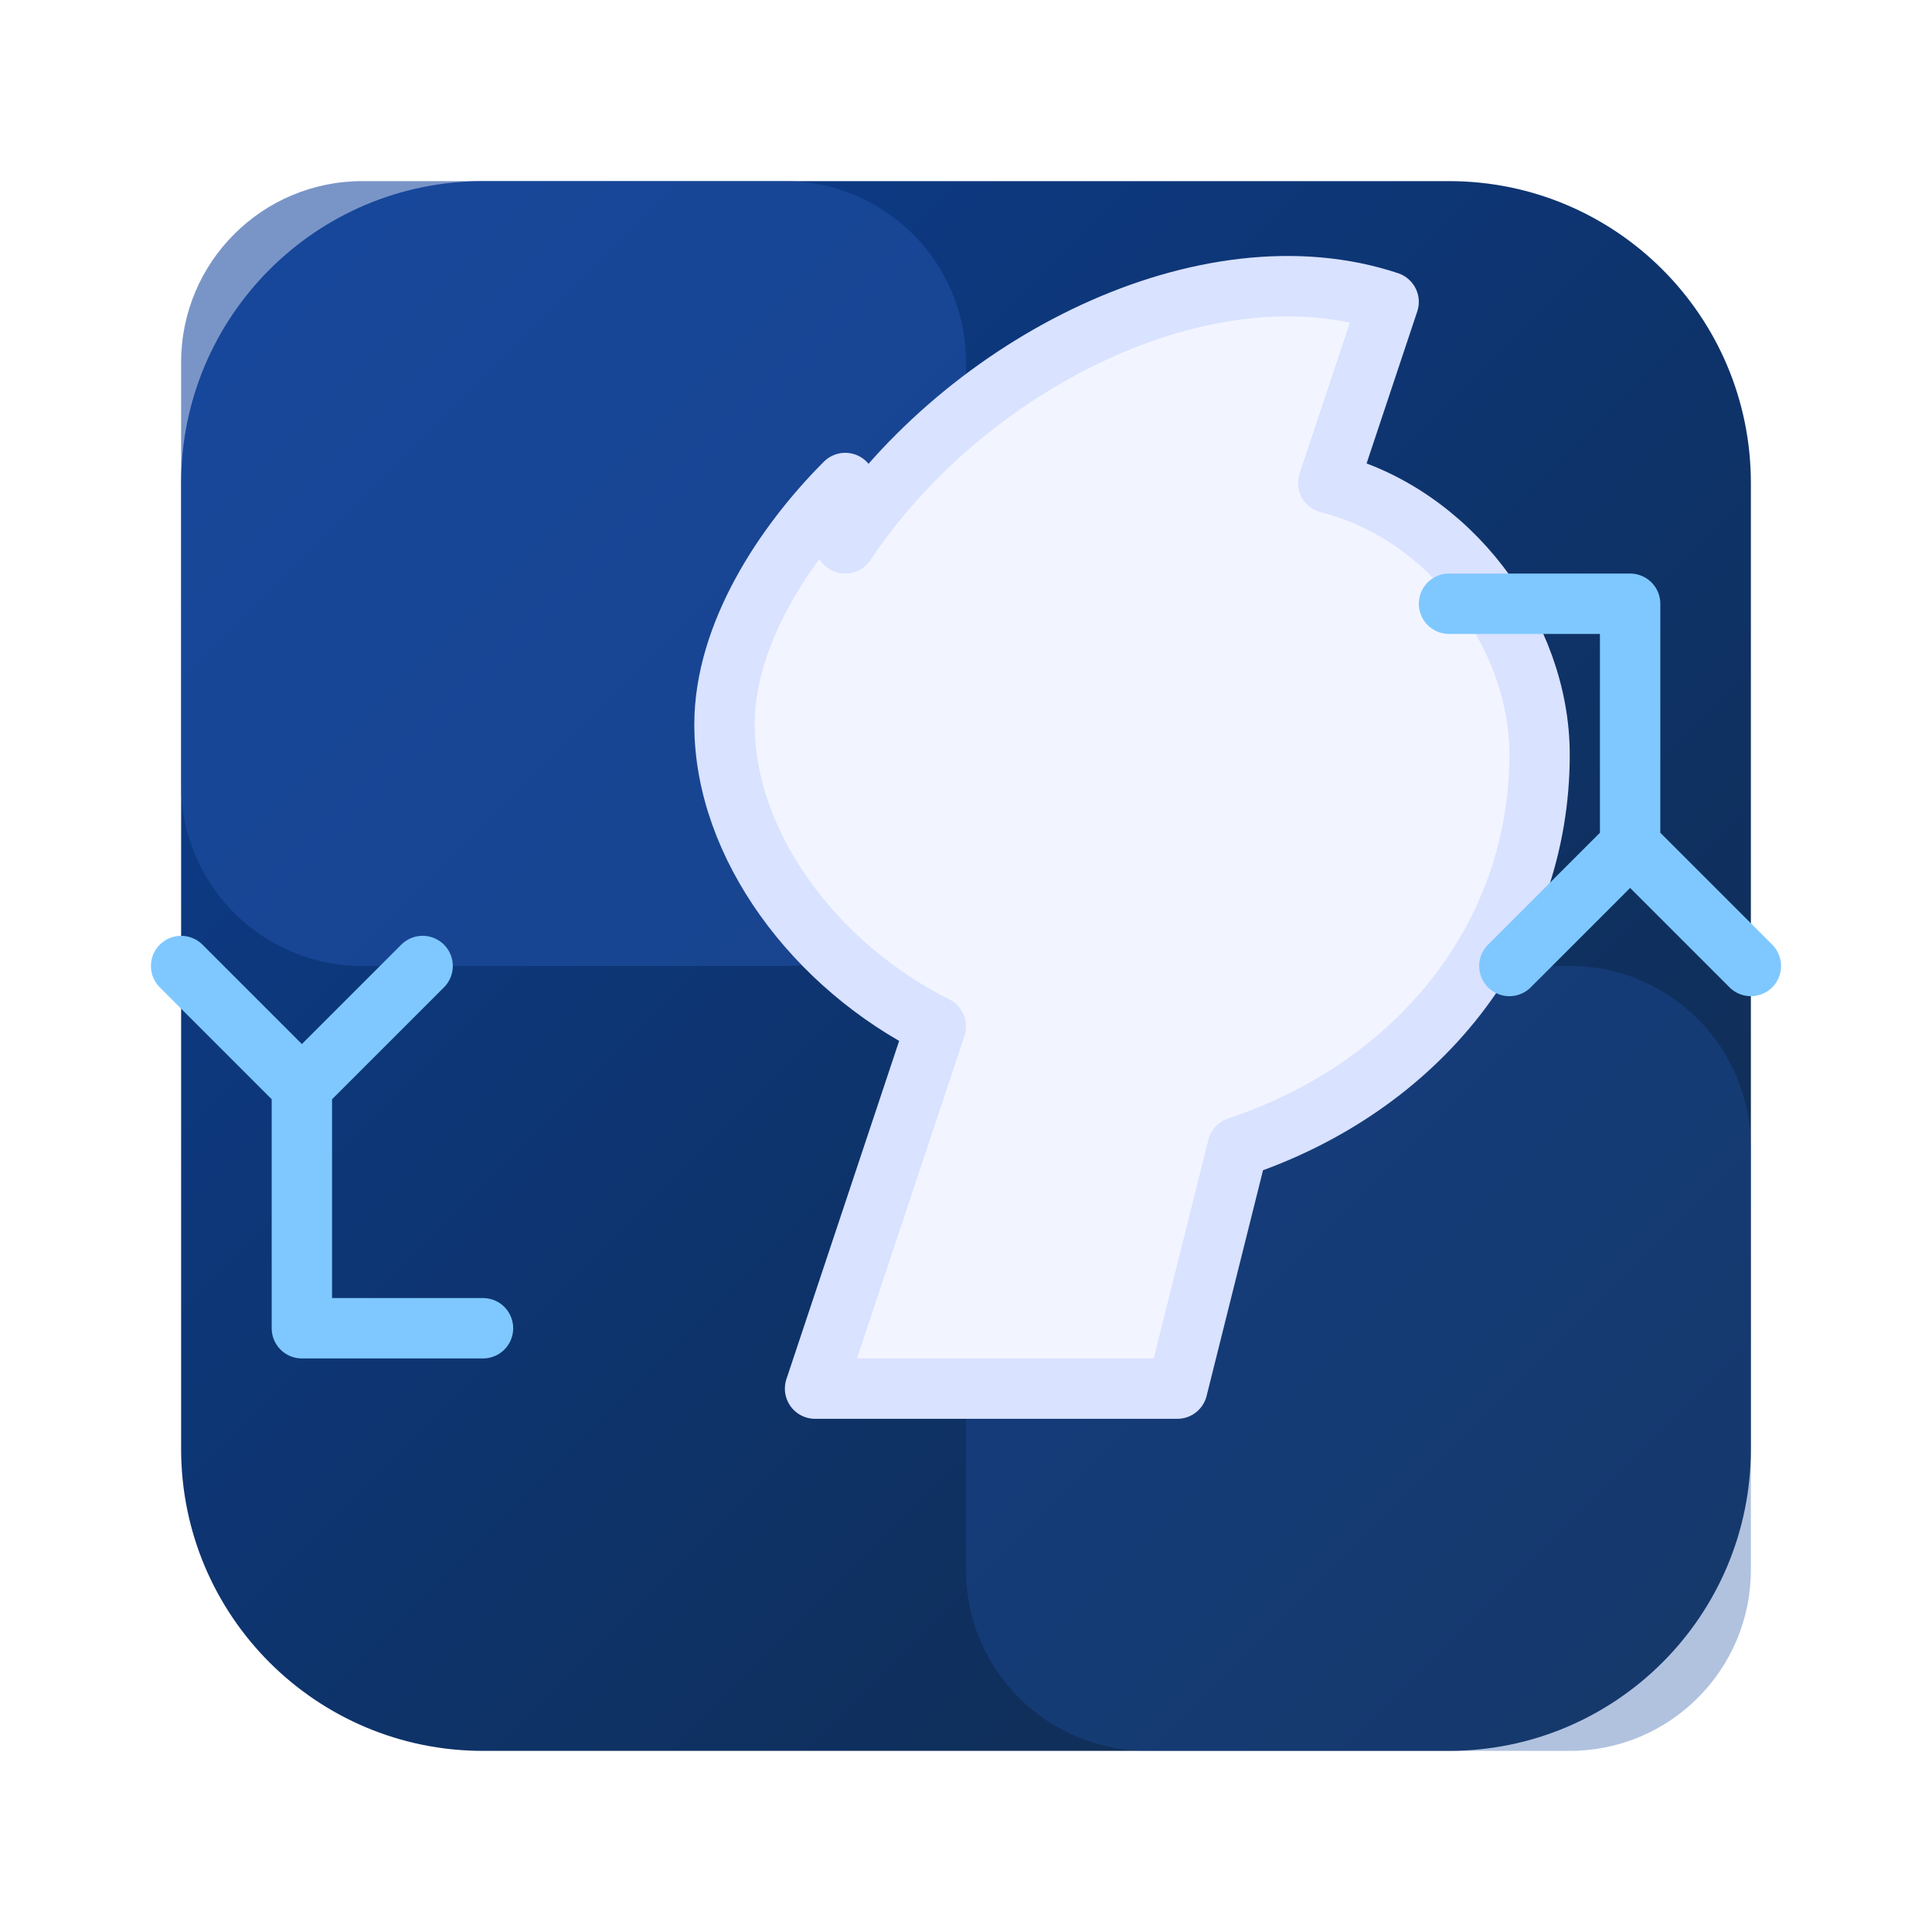
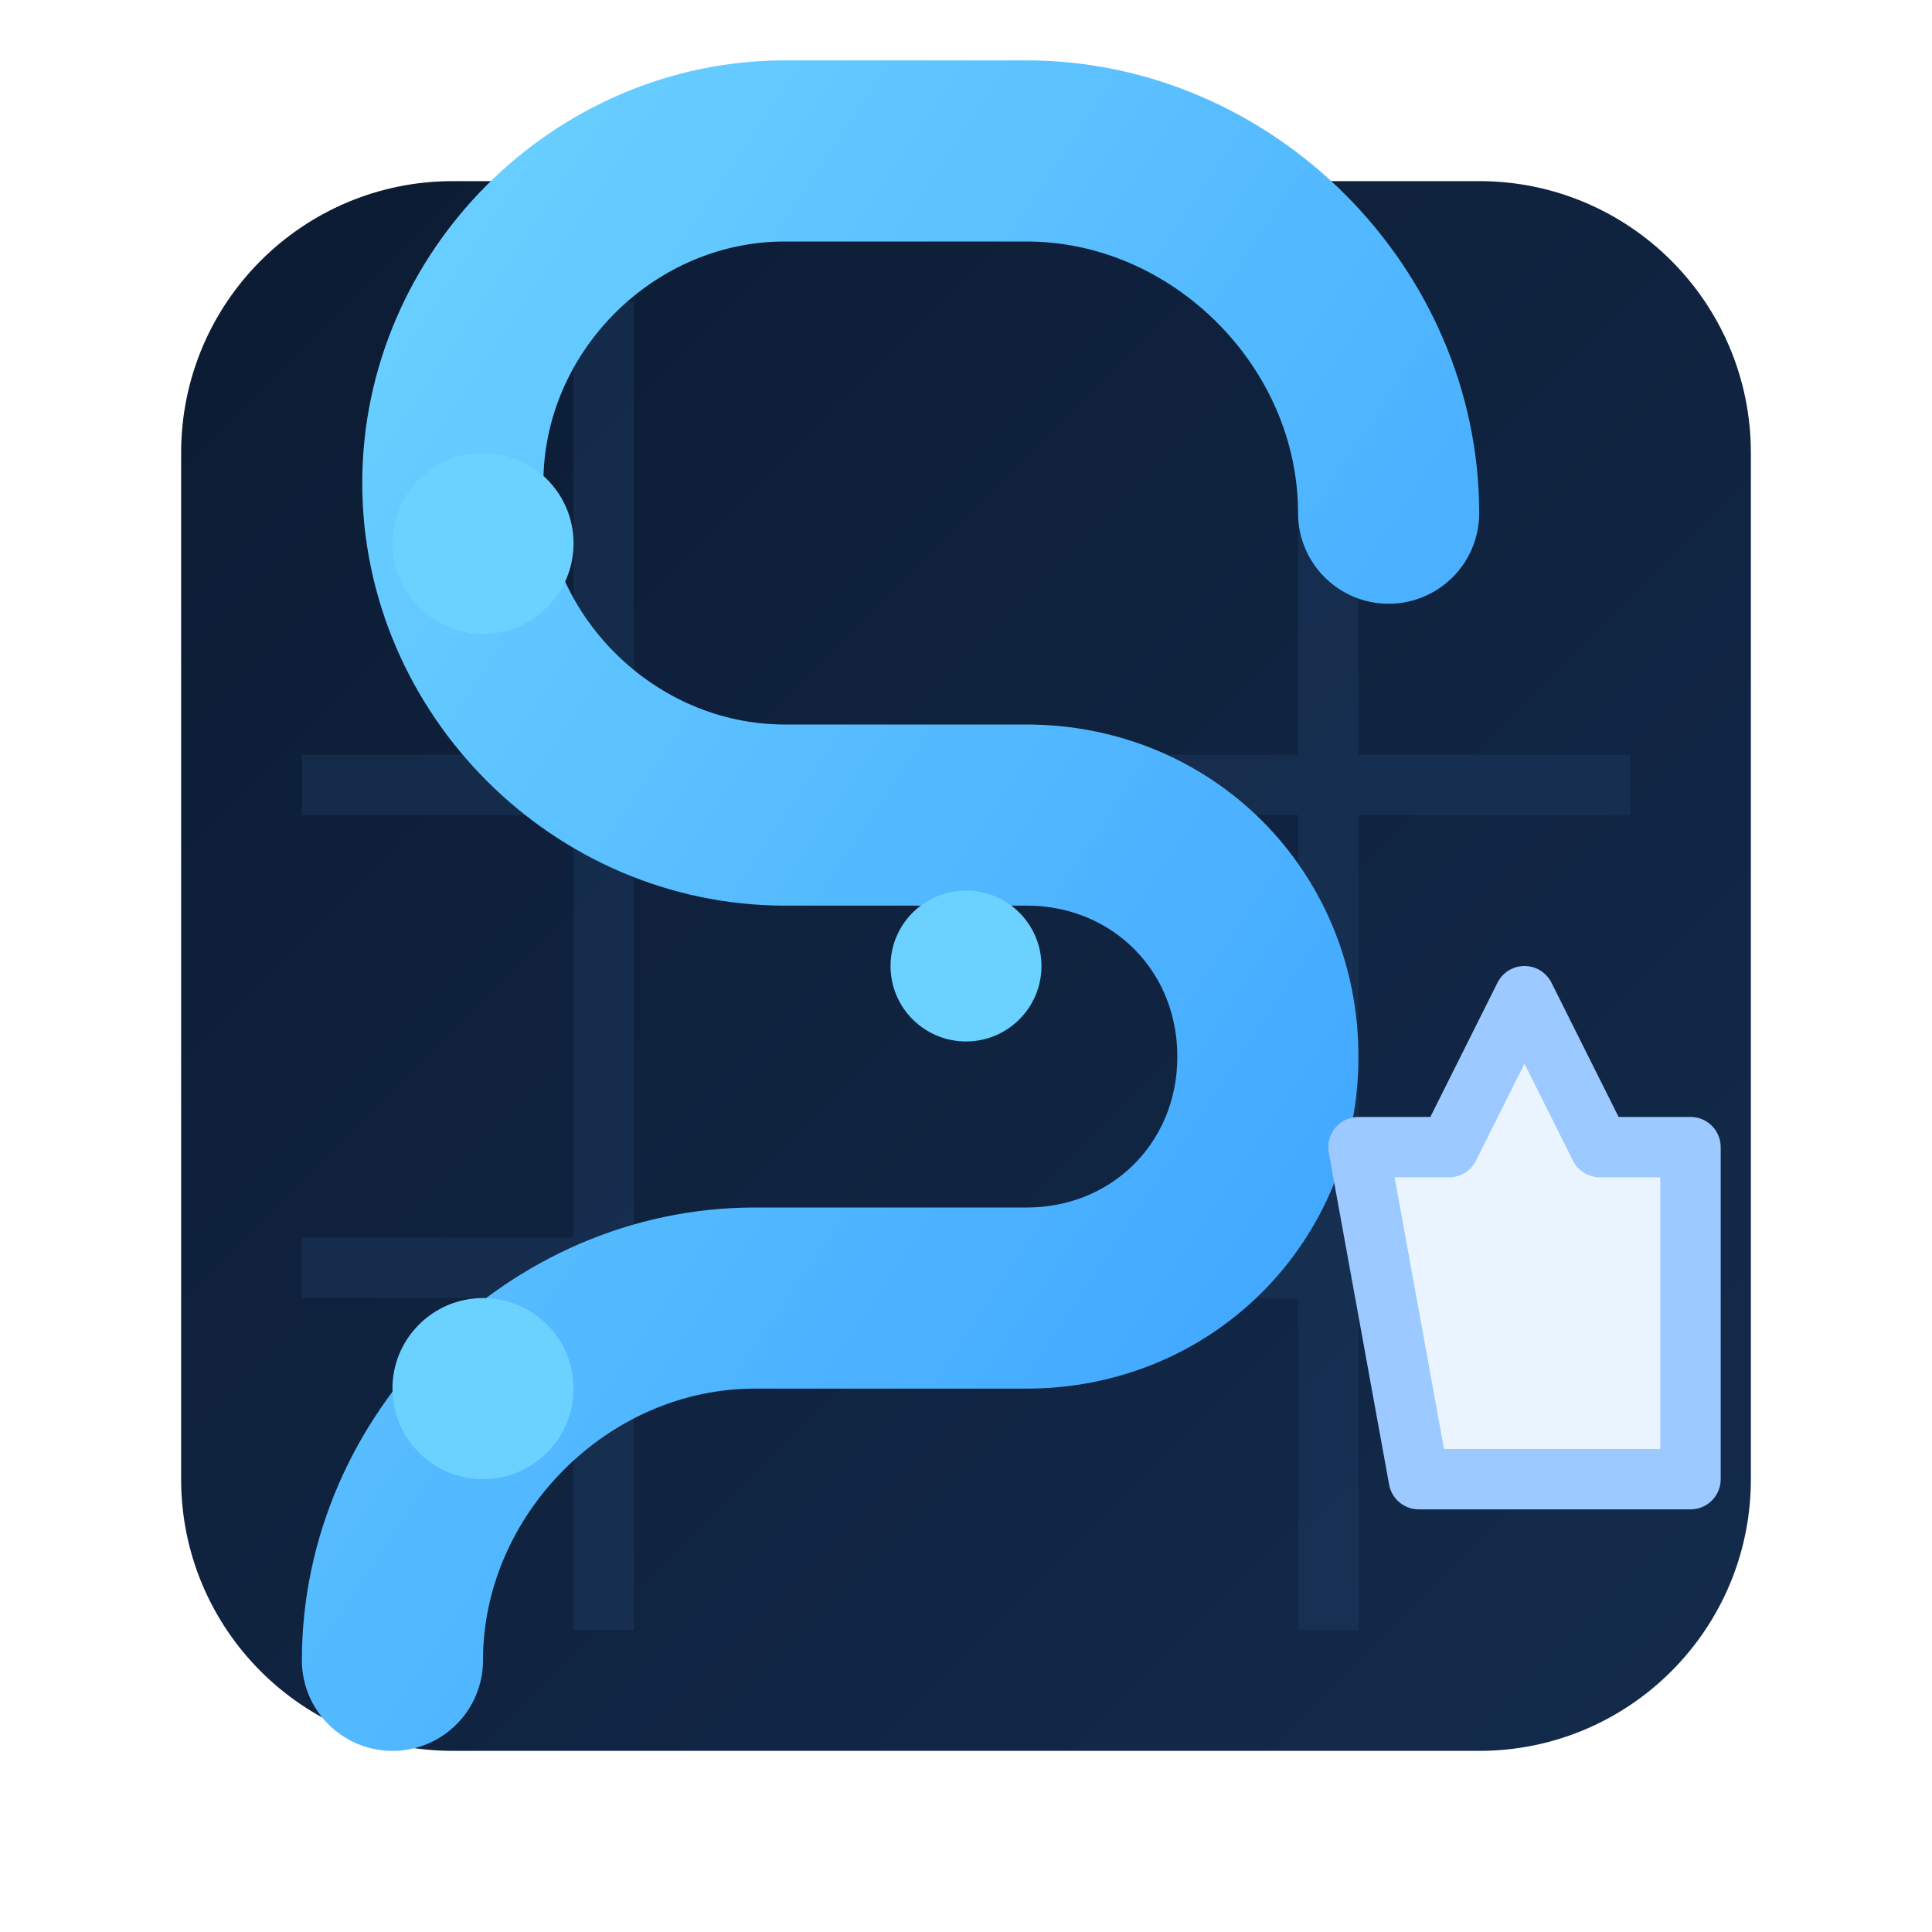
- <svg xmlns="http://www.w3.org/2000/svg" viewBox="0 0 64 64">
+ <svg xmlns="http://www.w3.org/2000/svg" viewBox="0 0 128 128" role="img" aria-labelledby="title desc">
  <defs>
-     <linearGradient id="board" x1="0" y1="0" x2="1" y2="1">
-       <stop offset="0%" stop-color="#0b3d91" />
-       <stop offset="100%" stop-color="#112b4a" />
+     <linearGradient id="bg" x1="0" y1="0" x2="1" y2="1">
+       <stop offset="0%" stop-color="#0c1b33" />
+       <stop offset="100%" stop-color="#132b4c" />
+     </linearGradient>
+     <linearGradient id="accent" x1="0" y1="0" x2="1" y2="1">
+       <stop offset="0%" stop-color="#6bd1ff" />
+       <stop offset="100%" stop-color="#3aa0ff" />
    </linearGradient>
  </defs>
-   <rect x="6" y="6" width="52" height="52" rx="10" fill="url(#board)" />
-   <rect x="6" y="6" width="26" height="26" rx="6" fill="#1f4fa3" opacity="0.6" />
-   <rect x="32" y="32" width="26" height="26" rx="6" fill="#1f4fa3" opacity="0.35" />
-   <path d="M28 18c4-6 12-10 18-8l-2 6c4 1 7 5 7 9 0 6-4 11-10 13l-2 8H27l4-12c-4-2-7-6-7-10 0-3 2-6 4-8z" fill="#f2f5ff" stroke="#d9e2ff" stroke-width="2" stroke-linejoin="round" />
-   <path d="M16 44h-6v-8m0 0l4-4m-4 4l-4-4" fill="none" stroke="#7fc8ff" stroke-width="2" stroke-linecap="round" stroke-linejoin="round" />
-   <path d="M48 20h6v8m0 0l-4 4m4-4l4 4" fill="none" stroke="#7fc8ff" stroke-width="2" stroke-linecap="round" stroke-linejoin="round" />
+   <rect x="12" y="12" width="104" height="104" rx="18" fill="url(#bg)" />
+   <g stroke="#1f3d63" stroke-width="4" opacity="0.4">
+     <line x1="40" y1="20" x2="40" y2="108" />
+     <line x1="88" y1="20" x2="88" y2="108" />
+     <line x1="20" y1="52" x2="108" y2="52" />
+     <line x1="20" y1="84" x2="108" y2="84" />
+   </g>
+   <path d="M92 34c0-13-11-24-24-24H52c-12 0-22 10-22 22s10 22 22 22h16c9 0 16 7 16 16s-7 16-16 16H50c-13 0-24 11-24 24" fill="none" stroke="url(#accent)" stroke-width="12" stroke-linecap="round" stroke-linejoin="round" />
+   <path d="M94 98h18v-22h-6l-5-10-5 10h-6z" fill="#e9f4ff" stroke="#9cc9ff" stroke-width="4" stroke-linejoin="round" />
+   <circle cx="32" cy="36" r="6" fill="#6bd1ff" />
+   <circle cx="32" cy="92" r="6" fill="#6bd1ff" />
+   <circle cx="64" cy="64" r="5" fill="#6bd1ff" />
</svg>
